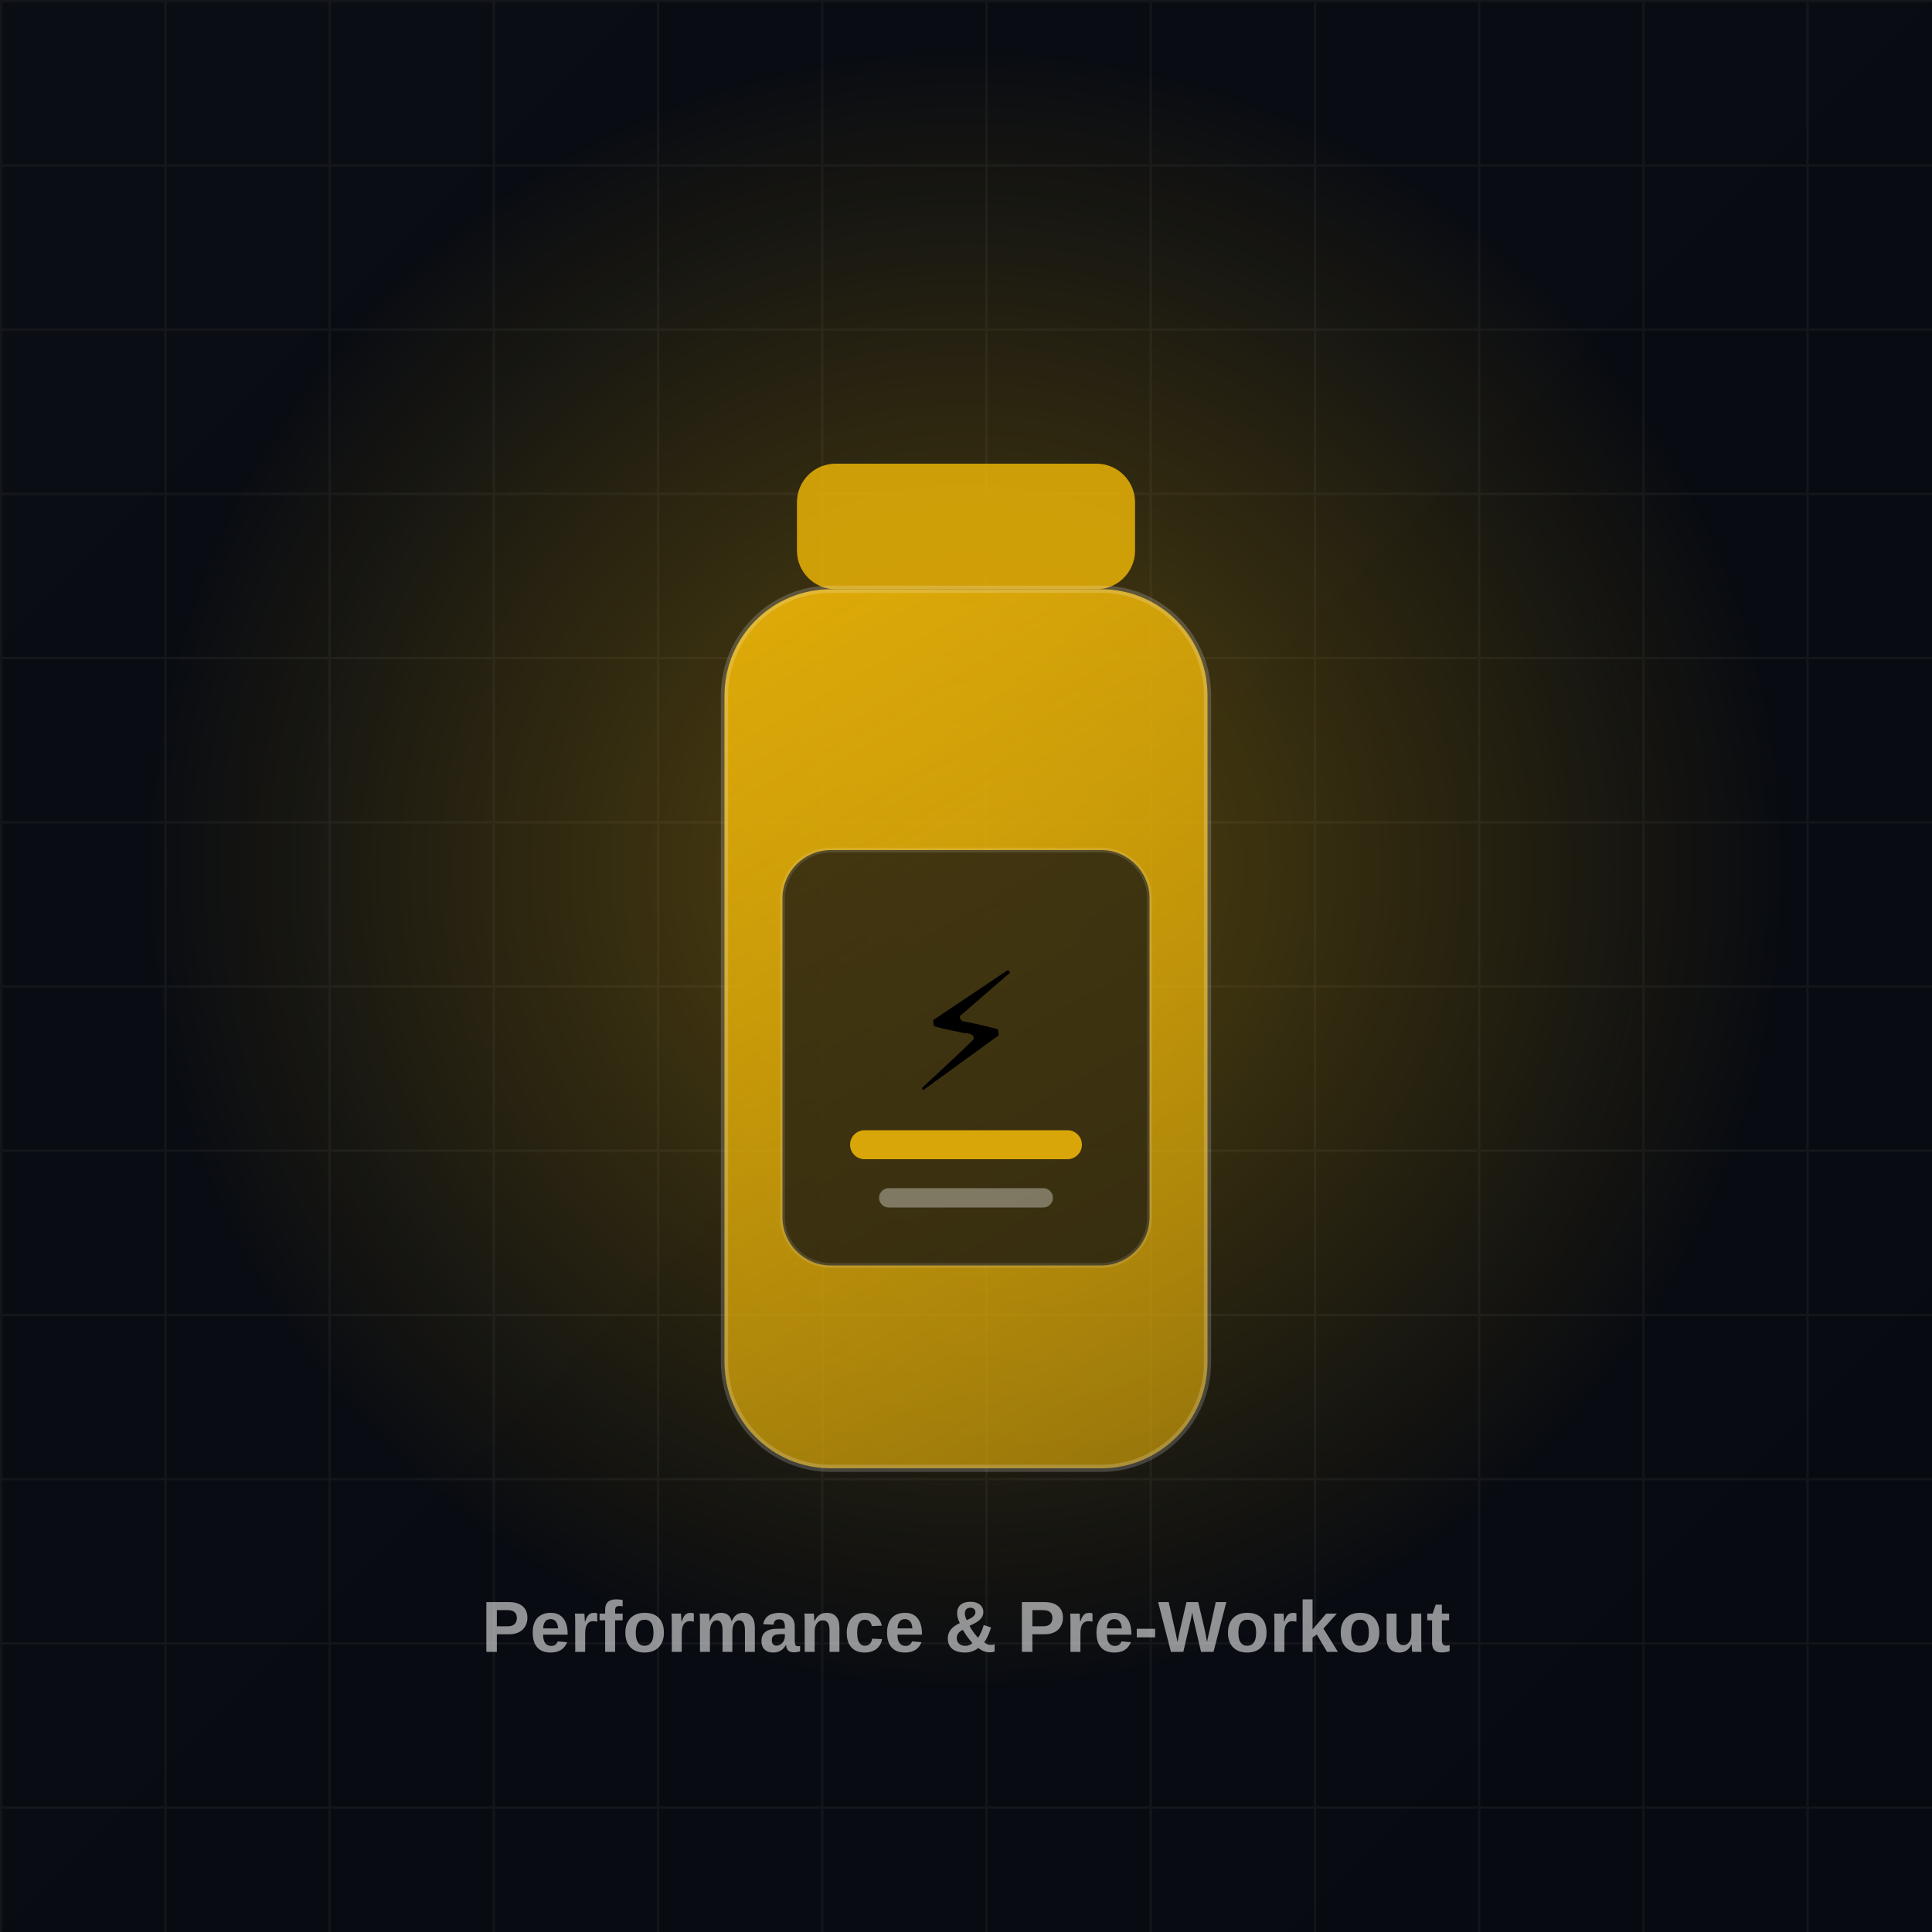
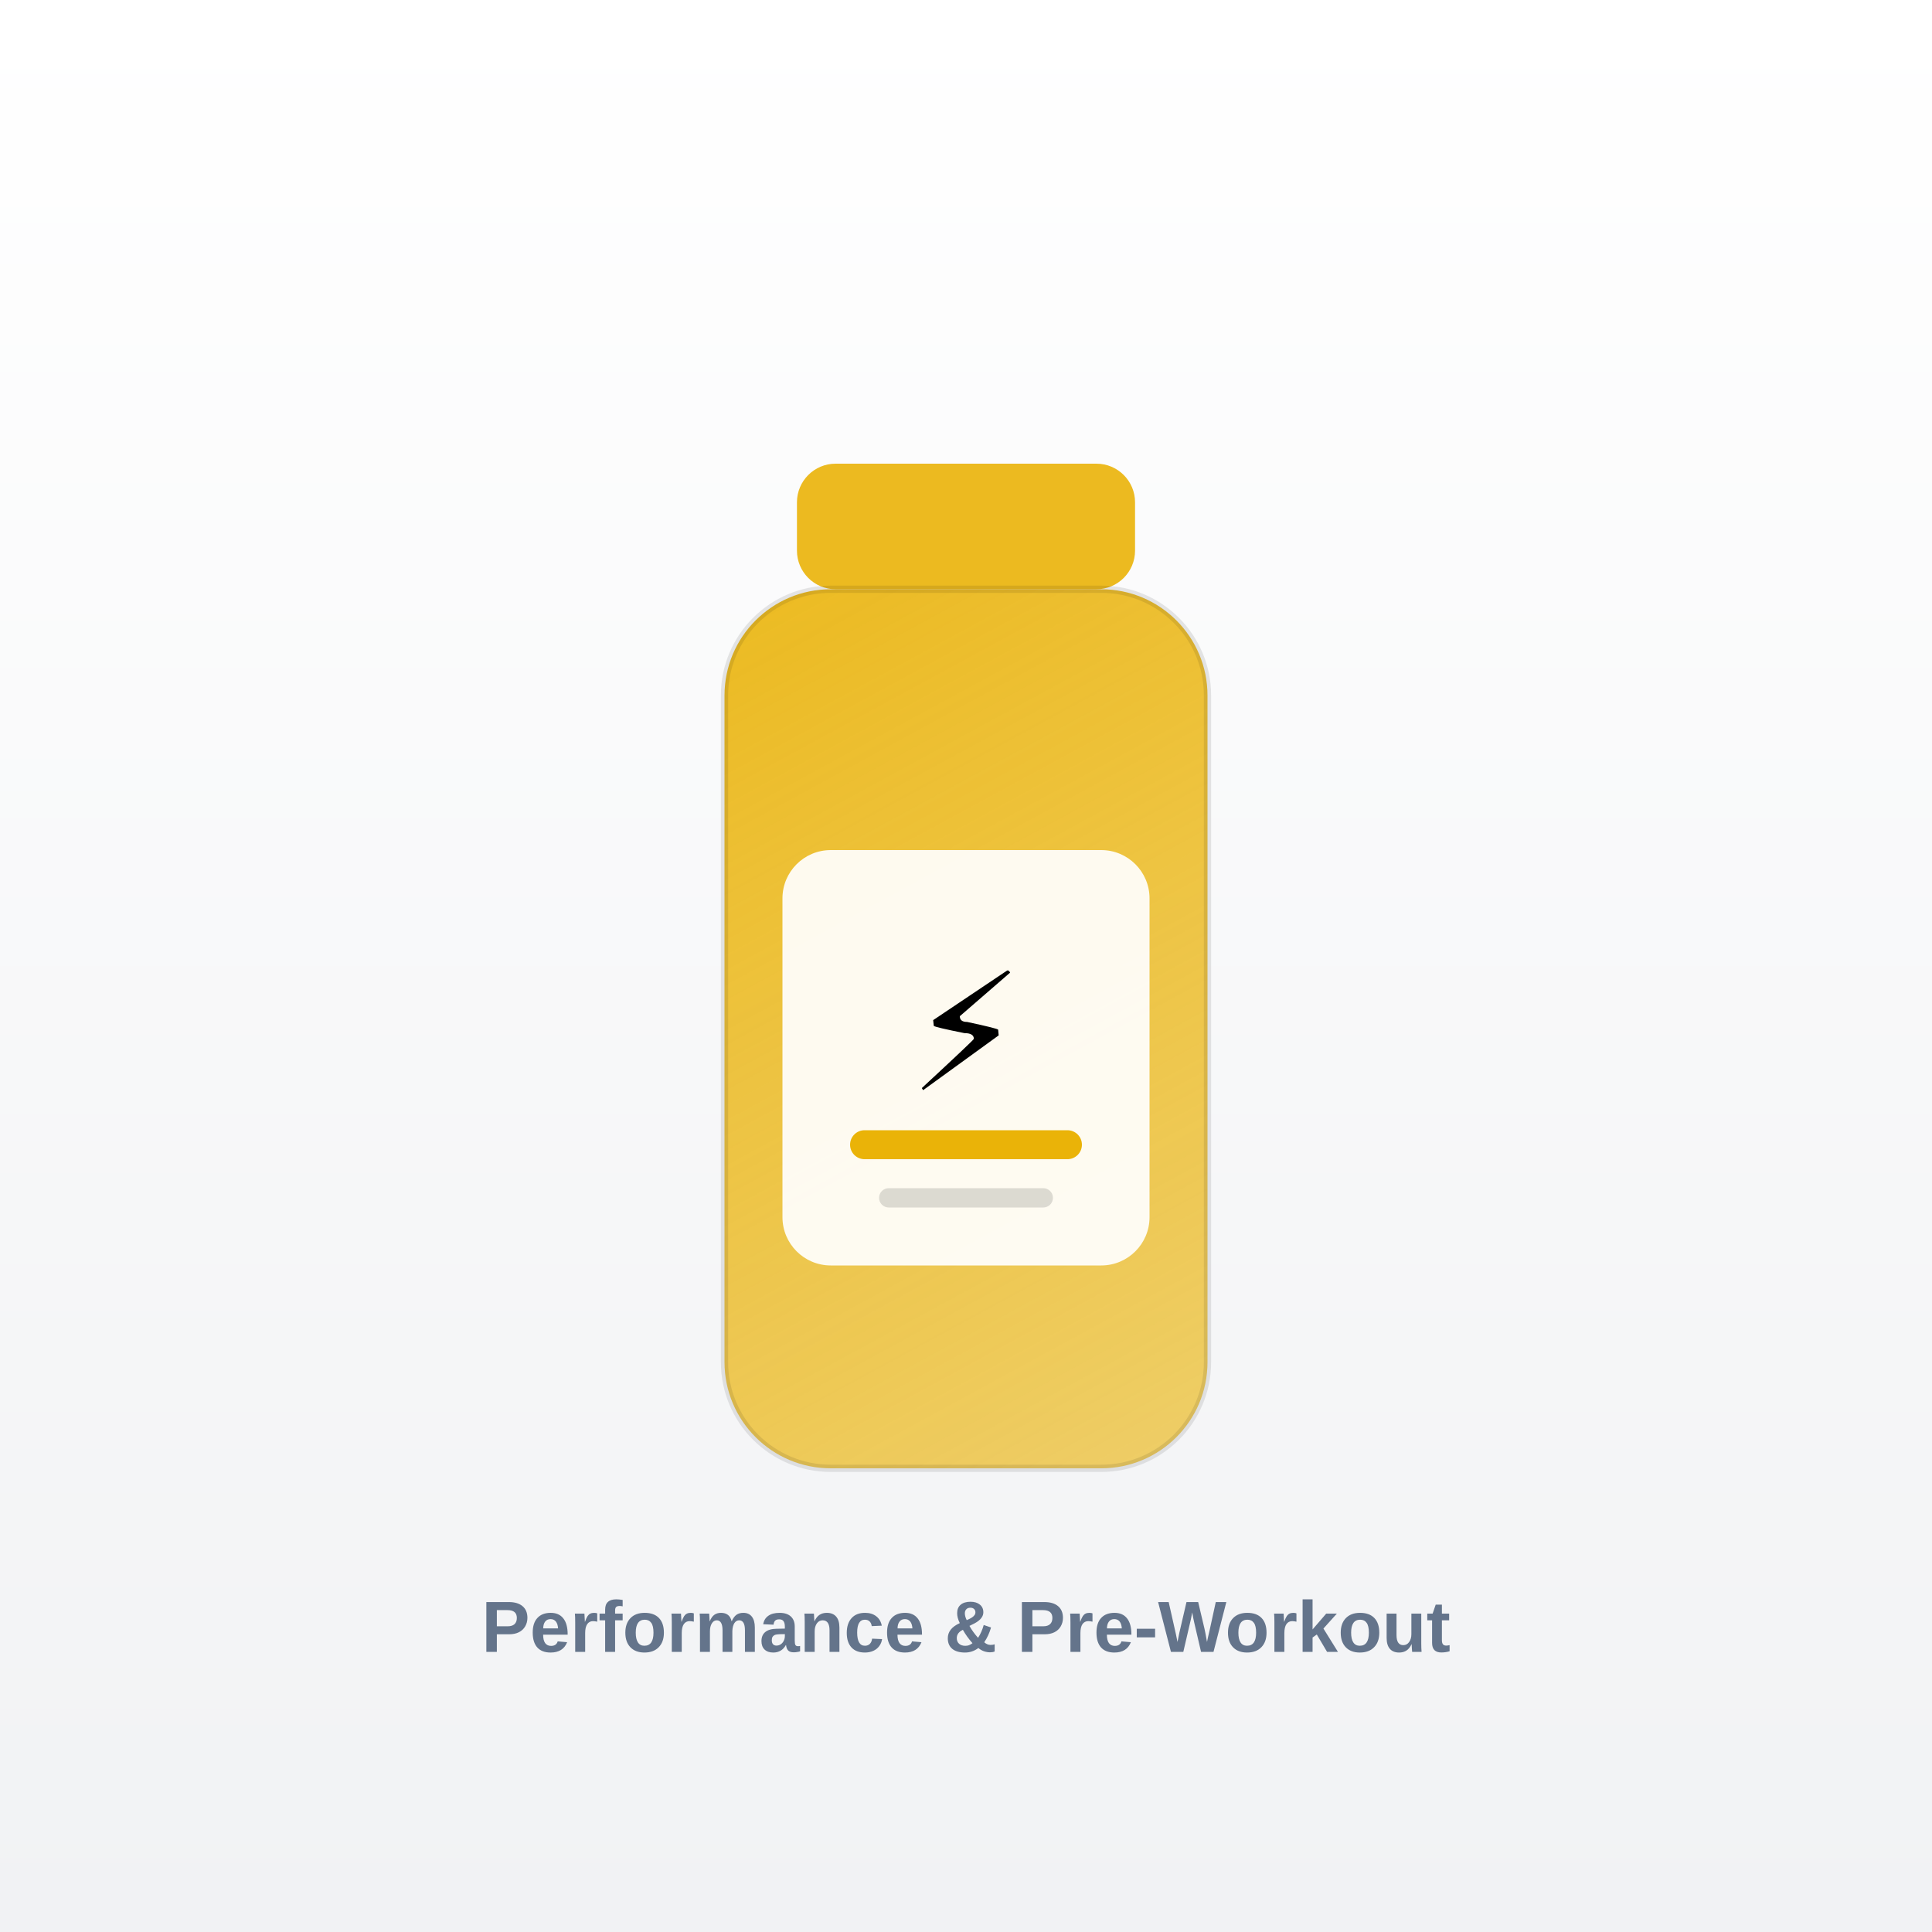
<svg xmlns="http://www.w3.org/2000/svg" viewBox="0 0 400 400" width="400" height="400">
  <defs>
-     <linearGradient id="bg" x1="0" y1="0" x2="400" y2="400" gradientUnits="userSpaceOnUse">
-       <stop offset="0" stop-color="#0a0d13" />
-       <stop offset="1" stop-color="#070a10" />
+     <linearGradient id="bg" x1="0" y1="0" x2="0" y2="400" gradientUnits="userSpaceOnUse">
+       <stop offset="0" stop-color="#ffffff" />
+       <stop offset="1" stop-color="#f1f2f4" />
    </linearGradient>
-     <linearGradient id="jar" x1="140" y1="120" x2="260" y2="330" gradientUnits="userSpaceOnUse">
-       <stop offset="0" stop-color="#eab308" stop-opacity="0.95" />
-       <stop offset="1" stop-color="#eab308" stop-opacity="0.55" />
+     <linearGradient id="jar" x1="150" y1="120" x2="250" y2="304" gradientUnits="userSpaceOnUse">
+       <stop offset="0" stop-color="#eab308" stop-opacity="0.9" />
+       <stop offset="1" stop-color="#eab308" stop-opacity="0.6" />
    </linearGradient>
-     <radialGradient id="glow" cx="200" cy="180" r="170" gradientUnits="userSpaceOnUse">
-       <stop offset="0" stop-color="#eab308" stop-opacity="0.35" />
-       <stop offset="1" stop-color="#eab308" stop-opacity="0" />
-     </radialGradient>
-     <pattern id="grid" width="34" height="34" patternUnits="userSpaceOnUse">
-       <path d="M34 0H0V34" fill="none" stroke="#ffffff" stroke-opacity="0.04" stroke-width="1" />
-     </pattern>
  </defs>
  <rect width="400" height="400" fill="url(#bg)" />
-   <rect width="400" height="400" fill="url(#grid)" />
-   <rect width="400" height="400" fill="url(#glow)" />
-   <rect x="165" y="96" width="70" height="26" rx="8" fill="#eab308" fill-opacity="0.85" />
+   <rect x="165" y="96" width="70" height="26" rx="8" fill="#eab308" fill-opacity="0.9" />
  <rect x="150" y="122" width="100" height="182" rx="22" fill="url(#jar)" />
-   <rect x="150" y="122" width="100" height="182" rx="22" fill="none" stroke="#ffffff" stroke-opacity="0.18" stroke-width="1.5" />
-   <rect x="162" y="176" width="76" height="86" rx="10" fill="#0a0d13" fill-opacity="0.72" />
-   <rect x="162" y="176" width="76" height="86" rx="10" fill="none" stroke="#ffffff" stroke-opacity="0.12" />
+   <rect x="150" y="122" width="100" height="182" rx="22" fill="none" stroke="#00000018" stroke-width="1.5" />
+   <rect x="162" y="176" width="76" height="86" rx="10" fill="#ffffff" fill-opacity="0.92" />
  <text x="200" y="214" font-size="34" text-anchor="middle" dominant-baseline="central">⚡</text>
-   <rect x="176" y="234" width="48" height="6" rx="3" fill="#eab308" fill-opacity="0.9" />
-   <rect x="182" y="246" width="36" height="4" rx="2" fill="#ffffff" fill-opacity="0.35" />
-   <text x="200" y="342" font-size="15" font-family="Arial, sans-serif" font-weight="600" fill="#ffffff" fill-opacity="0.55" text-anchor="middle">Performance &amp; Pre-Workout</text>
+   <rect x="176" y="234" width="48" height="6" rx="3" fill="#eab308" />
+   <rect x="182" y="246" width="36" height="4" rx="2" fill="#00000022" />
+   <text x="200" y="342" font-size="15" font-family="Arial, sans-serif" font-weight="600" fill="#64748b" text-anchor="middle">Performance &amp; Pre-Workout</text>
</svg>
